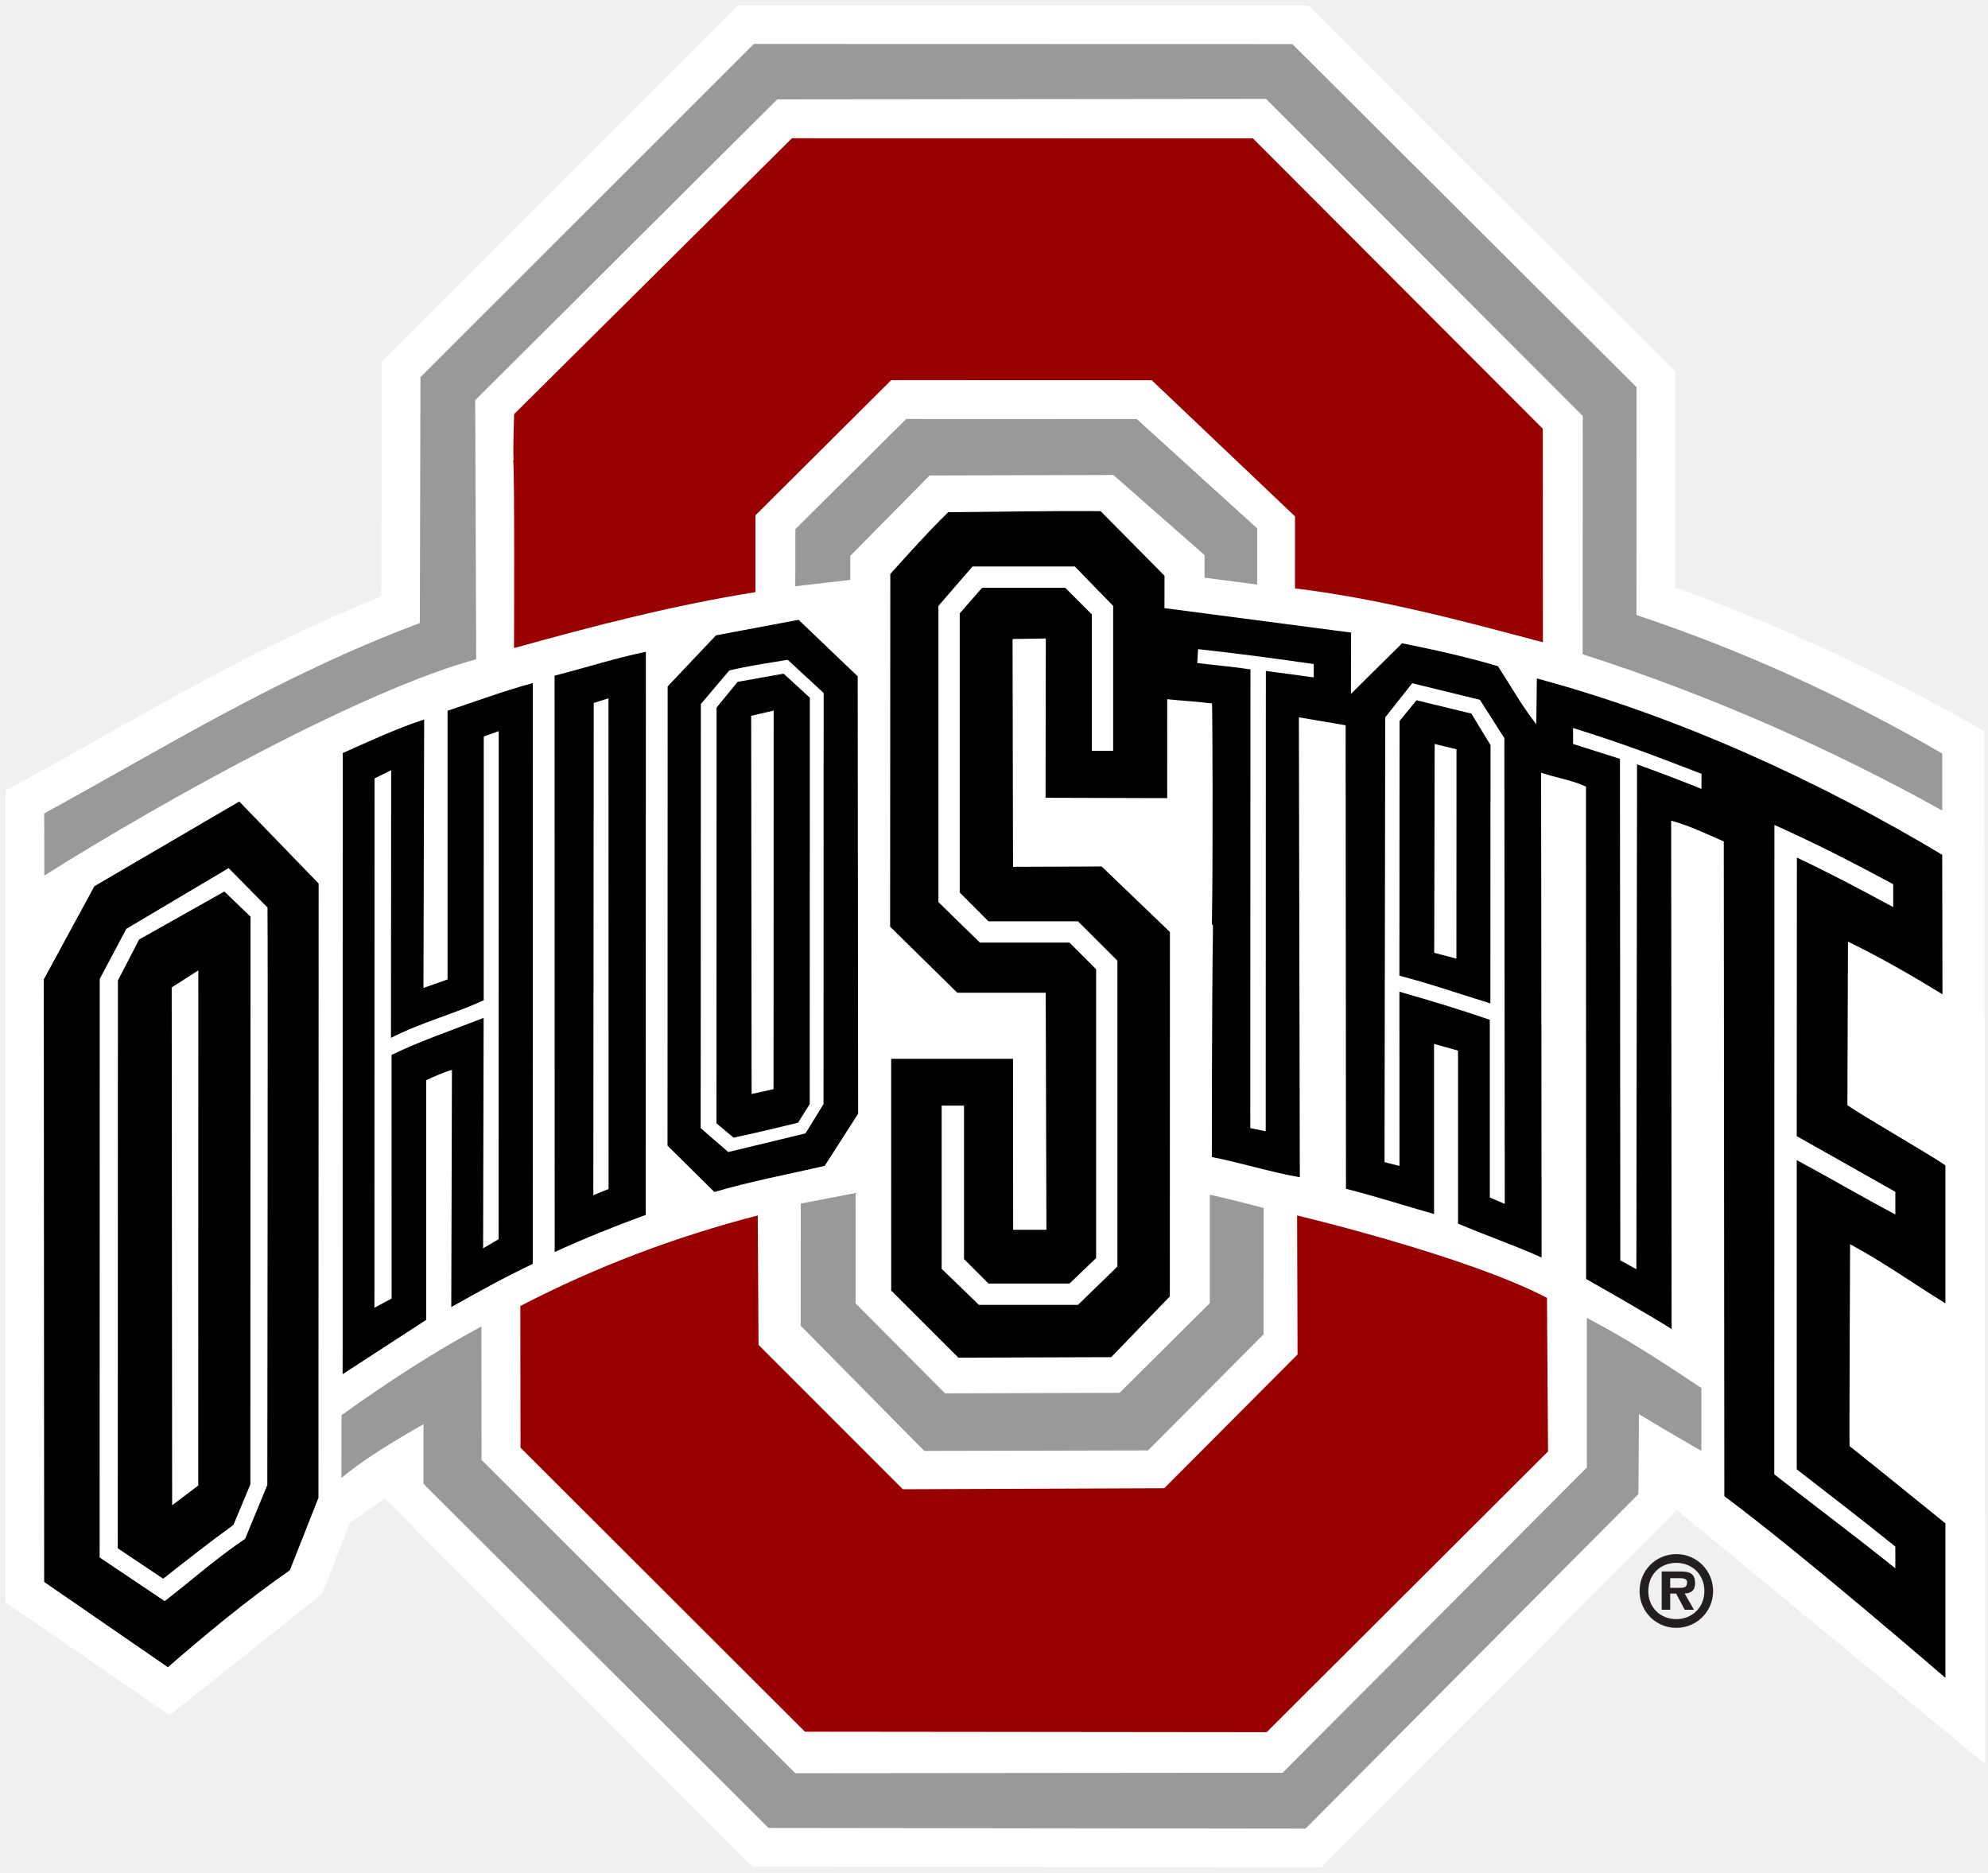
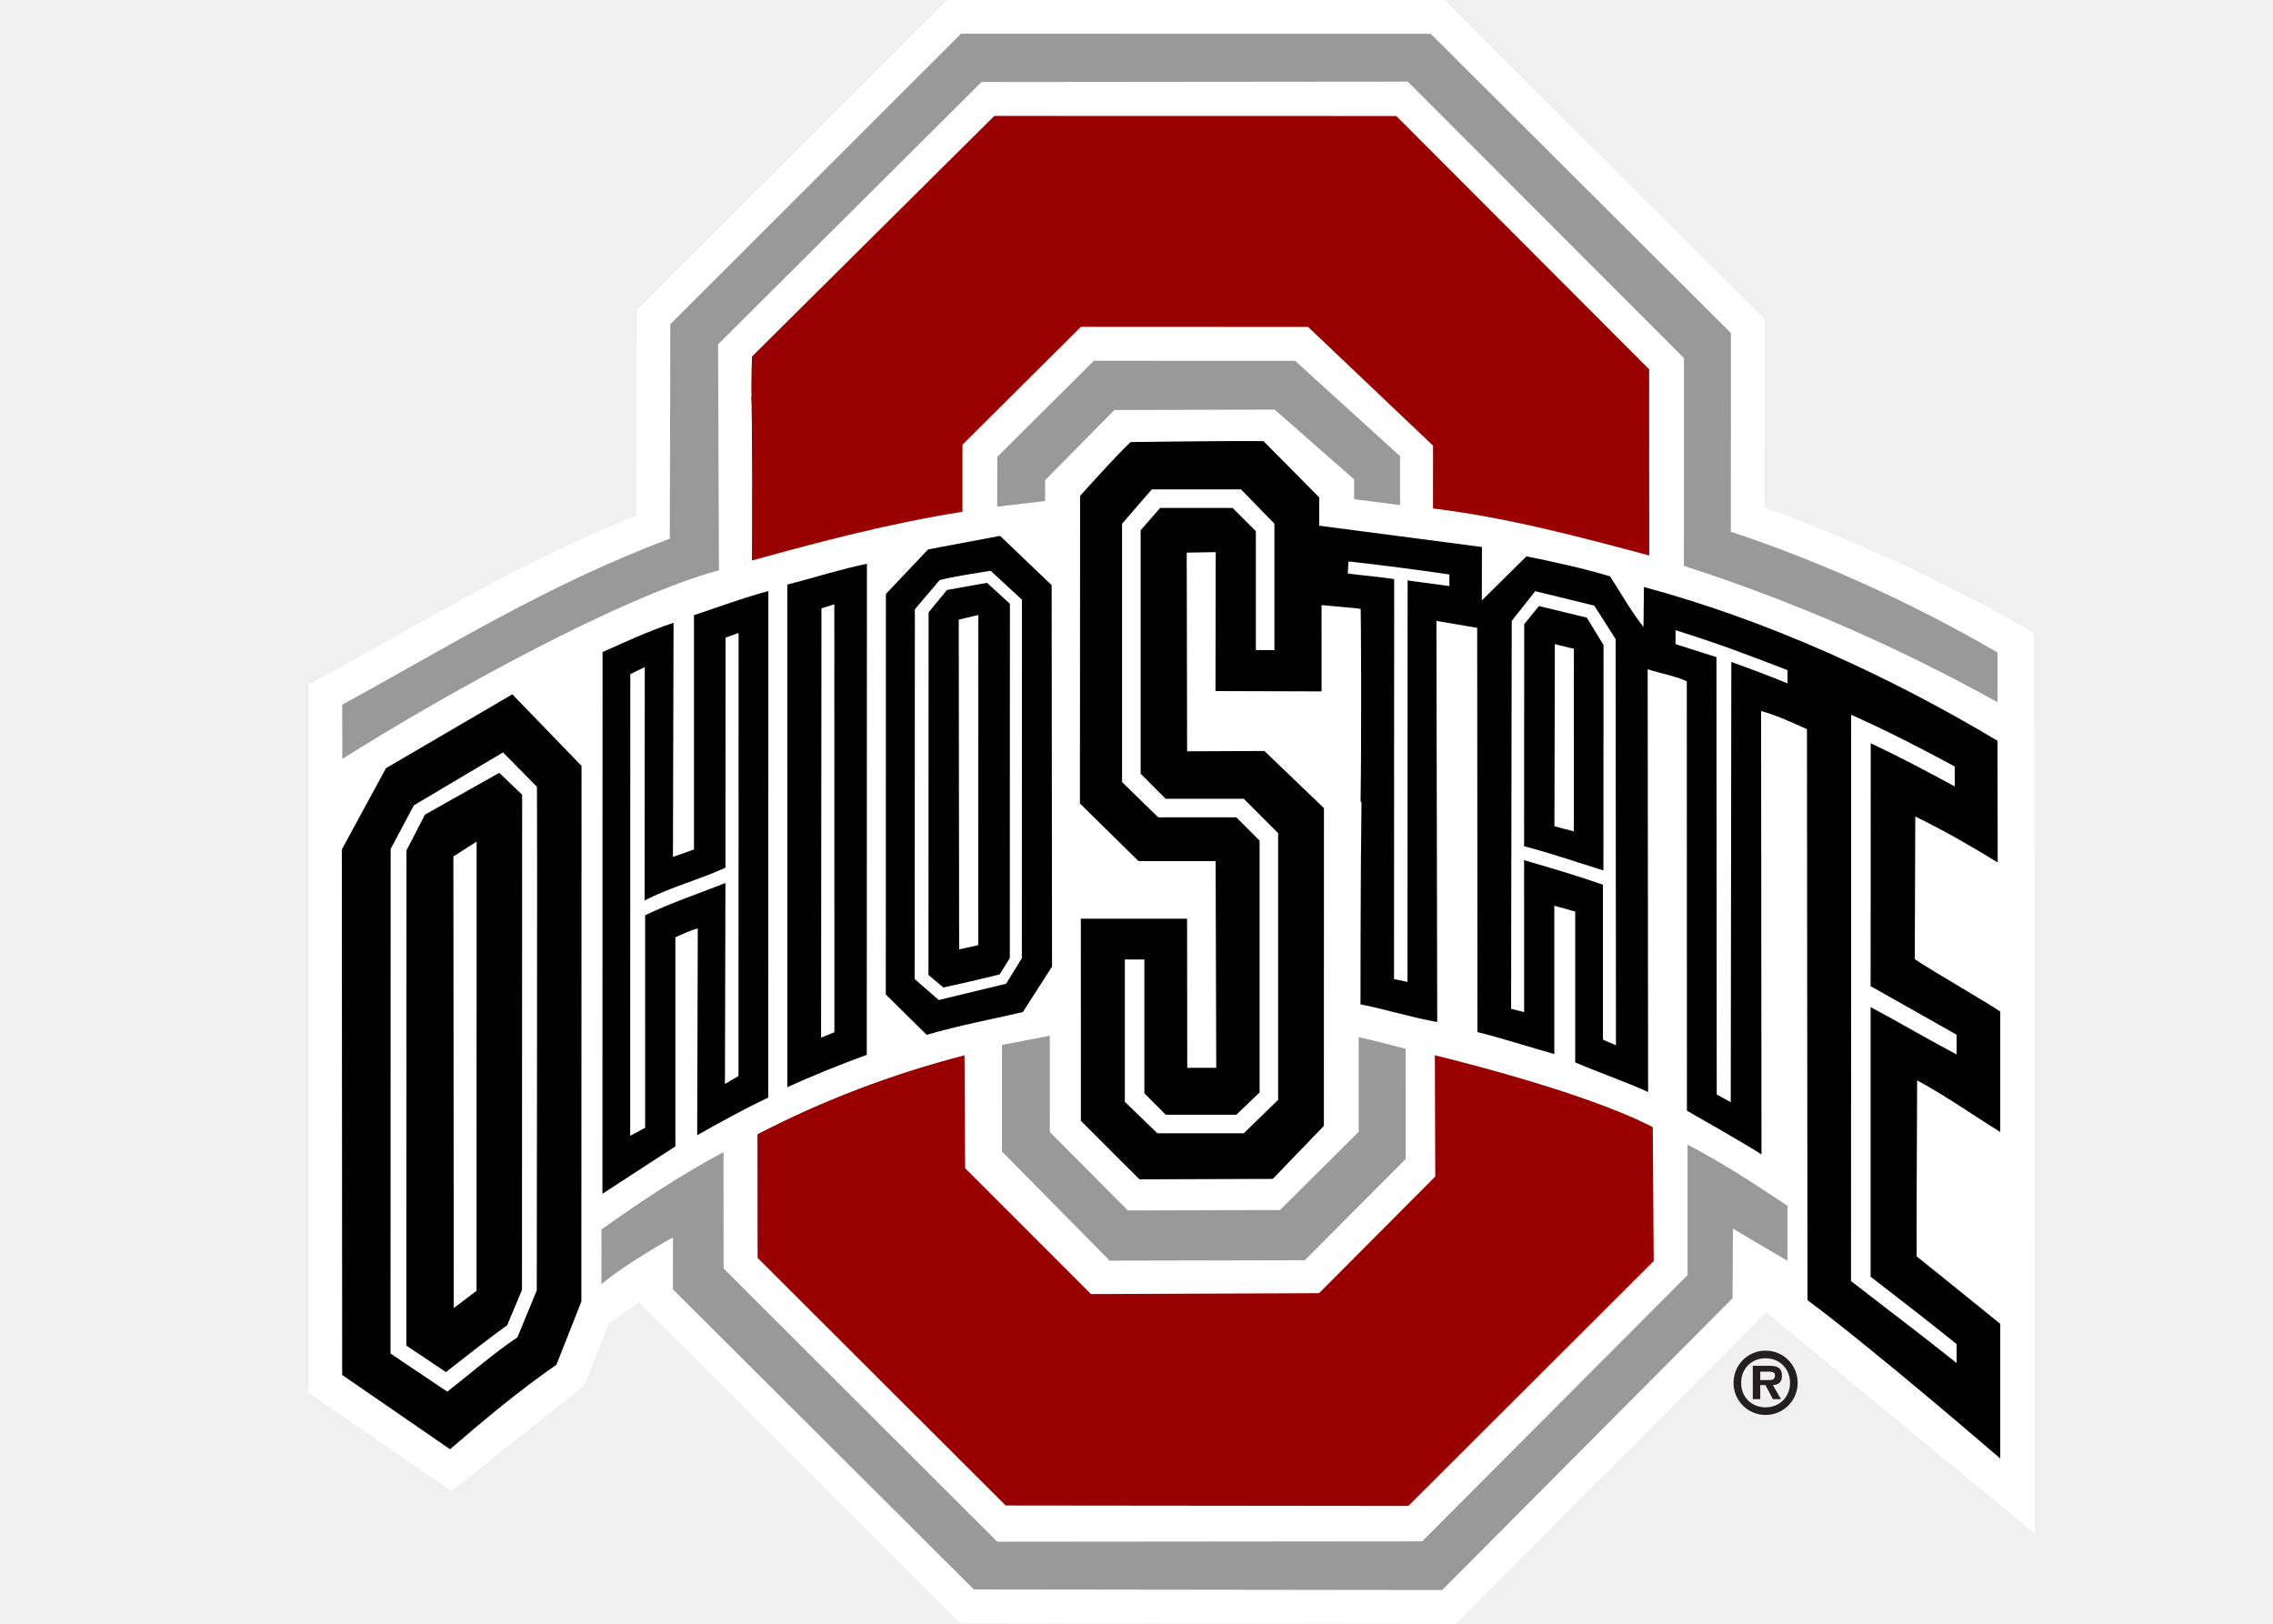
- <svg xmlns="http://www.w3.org/2000/svg" version="1.1" id="Layer_1" x="0px" y="0px" width="241" height="227" viewBox="0 0 241 227" enable-background="new 0 0 250 250" xml:space="preserve">
-   <defs id="defs29">
- 	
- 
- 		
- 	
- 			
- 			
- 			
- 			
- 			
- 			
- 			
- 			
- 			
- 		</defs>
-   <g id="g3806" transform="translate(-4.327845,-11.51415)">
+ <svg xmlns="http://www.w3.org/2000/svg" version="1.1" width="280" height="200" viewBox="0 0 280 200" id="Layer_1" xml:space="preserve">
+   <defs id="defs29" />
+   <g transform="matrix(0.8861988,0,0,0.8861988,33.569,-10.77529)" id="g3806">
    <path d="m 244.881,100.151 0.119,125.19 -37.381,-30.79 -43.08,43.291 -68.984,-0.086 -44.58,-44.611 -4.204,2.941 -3.409,8.639 -18.484,14.69 L 5,205.721 l 0.005,-98.397 2.442,-1.33 c 7.137,-3.89 14.243,-8.058 21.71,-12.058 6.747,-3.613 13.786,-7.089 21.392,-10.118 l 0.072,-28.537 43.152,-43.122 69.159,0.018 44.479,44.334 -0.016,26.208 c 12.159,4.281 26.582,11.086 37.486,17.432 z" id="path9" style="fill:#ffffff" />
-     <path clip-rule="evenodd" d="m 191.357,63.483 0.014,25.884 c -9.718,-2.598 -19.773,-5.29 -30.057,-6.533 l 0.005,-8.733 -17.37,-16.503 -31.577,-0.011 -16.467,16.39 v 9.31 c -9.944,1.582 -19.754,4.133 -29.263,6.779 0,0 0.092,-22.729 -0.118,-22.729 h 0.064 c -0.081,-1.613 0.065,-5.628 0.065,-5.628 l 33.681,-33.438 55.878,0.012 35.145,35.2 z" id="path11" style="fill:#990000;fill-opacity:1;fill-rule:evenodd" />
-     <path clip-rule="evenodd" d="m 191.863,168.822 0.129,18.617 -34.106,34.029 -55.975,-0.059 -34.483,-34.423 -0.021,-17.176 c 9.169,-4.745 18.676,-8.358 28.782,-10.974 l 0.093,15.688 17.495,17.499 31.695,-0.124 16.154,-16.213 -0.053,-16.85 c 0,0.002 20.458,4.856 30.29,9.986 z" id="path13" style="fill:#990000;fill-opacity:1;fill-rule:evenodd" />
-     <path clip-rule="evenodd" d="m 157.516,157.929 -0.007,15.316 -14.012,14.071 -27.126,0.059 -14.976,-15.174 0.005,-14.804 6.651,-1.281 -0.005,13.373 10.848,10.912 21.16,-0.064 10.934,-10.872 v -13.149 c 2.158,0.462 6.528,1.613 6.528,1.613 z" id="path15" style="fill:#999999;fill-opacity:1;fill-rule:evenodd" />
-     <path clip-rule="evenodd" d="m 162.595,233.156 -65.102,-0.08 -41.833,-41.709 0.005,-7.221 c 0,0 -6.563,3.614 -9.944,6.511 l 0.006,-7.608 c 5.247,-3.776 11.178,-7.665 16.963,-10.759 l 0.015,16.178 38.034,37.974 59.074,-0.054 36.883,-37 v -18.134 c 4.908,2.55 9.375,5.493 13.89,8.501 l -0.006,7.62 c 0,0 -5.132,-2.955 -7.568,-4.456 l -0.062,9.687 -40.355,40.55 z" id="path17" style="fill:#999999;fill-opacity:1;fill-rule:evenodd" />
-     <path clip-rule="evenodd" d="m 202.729,58.453 -0.017,27.609 c 12.995,4.326 25.475,10.041 37.066,16.788 v 6.91 C 226.12,102.156 211.413,95.704 196.19,90.813 L 196.2,61.933 157.806,23.5 98.553,23.557 61.934,60.019 62.058,91.422 C 48.563,95.07 24.616,108.255 9.699,117.639 L 9.688,110.105 C 23.943,102.336 38.069,93.457 55.224,87.032 l 0.075,-29.806 40.413,-40.384 65.285,0.017 41.732,41.594 z" id="path19" style="fill:#999999;fill-opacity:1;fill-rule:evenodd" />
-     <polygon clip-rule="evenodd" points="139.299,69.085 117.021,69.145 107.4,78.896 107.4,81.801 100.738,82.576 100.749,75.655 114.181,62.3 142.142,62.311 156.735,75.563 156.735,82.367 150.354,81.536 150.353,78.793 " id="polygon21" style="fill:#999999;fill-opacity:1;fill-rule:evenodd" />
-     <path clip-rule="evenodd" d="m 207.545,208.823 c 2.477,0 4.458,-1.993 4.458,-4.458 0,-2.487 -1.981,-4.48 -4.458,-4.48 -2.487,0 -4.457,1.993 -4.457,4.48 0,2.465 1.97,4.458 4.457,4.458 z m 0,-1.058 c -1.947,0 -3.399,-1.419 -3.399,-3.399 0,-2.004 1.452,-3.422 3.399,-3.422 1.914,0 3.4,1.418 3.4,3.422 0,1.98 -1.486,3.399 -3.4,3.399 z m 1.014,-3.096 c 0.821,-0.057 1.261,-0.404 1.261,-1.261 0,-1.228 -0.731,-1.418 -1.802,-1.418 h -2.251 v 4.638 h 1.035 v -1.959 h 0.721 l 1.036,1.959 h 1.126 l -1.126,-1.959 z m -1.757,-0.697 v -1.171 h 1.002 c 0.451,0 1.048,0 1.048,0.473 0,0.585 -0.293,0.698 -0.812,0.698 h -1.238 z" id="path23" style="fill:#231f20;fill-rule:evenodd" />
-     <path clip-rule="evenodd" d="m 64.786,100.134 -0.011,61.585 -1.883,1.1 0.066,-27.927 c -3.632,1.42 -7.756,2.823 -11.163,4.485 l 0.005,29.53 -2.083,1.12 0.017,-64.163 2.012,-0.996 -0.021,32.442 c 3.649,-1.872 7.577,-2.863 11.241,-4.557 l 0.006,-31.969 1.814,-0.65 z m 4.139,-5.827 -0.011,70.404 c -3.455,1.63 -6.667,3.422 -9.88,5.23 l 0.081,-28.735 c -0.904,0.21 -2.212,0.824 -3.116,1.228 v 29.058 l -10.138,6.586 0.017,-75.29 c 3.277,-1.453 6.398,-2.922 9.869,-4.068 l -0.085,32.544 2.922,-1.033 V 97.664 c 3.356,-1.113 6.902,-2.437 10.341,-3.357 z m 29.193,3.337 -0.016,45.883 -2.658,0.586 -0.054,-45.839 2.728,-0.63 z m 4.385,-1.562 -0.016,49.257 -1.416,2.26 c -2.801,0.681 -5.259,1.265 -7.813,1.809 l -2.077,-1.743 0.016,-50.388 2.555,-3.116 5.57,-0.995 3.181,2.916 z m 1.674,-0.571 -0.016,49.828 -2.185,3.552 -9.363,2.26 -3.344,-2.906 0.021,-51.398 3.451,-4.068 c 2.276,-0.549 4.741,-0.903 7.082,-1.291 l 4.354,4.023 z m 4.127,-2.023 0.054,53.014 -4.058,6.327 c -4.472,1.033 -9.008,1.873 -13.367,3.164 l -5.683,-5.617 0.016,-55.661 5.86,-6.193 10.009,-1.884 7.169,6.85 z m -30.21,2.668 0.01,59.471 -1.851,0.754 0.054,-59.664 1.787,-0.561 z m 4.531,-5.638 -0.021,68.252 c -3.503,1.275 -7.645,2.934 -11.035,4.499 L 71.561,93.403 c 3.508,-0.874 7.464,-2.159 11.064,-2.885 z m -54.253,38.614 -0.011,62.44 -3.164,2.391 -0.054,-62.764 3.229,-2.067 z m 6.328,-6.512 -0.022,68.823 -2.056,4.907 c -3.019,2.179 -5.607,4.24 -8.512,6.517 l -5.506,-3.687 0.017,-68.822 2.572,-4.972 10.332,-5.812 3.175,3.046 z m 2.056,-1.107 c 0.064,4.213 -0.022,69.995 -0.022,69.995 l -2.69,6.521 c -3.487,2.356 -6.506,5.037 -9.75,7.555 l -7.889,-5.295 0.016,-70.125 3.224,-6.069 12.398,-7.36 4.713,4.778 z m 6.199,-2.907 -0.022,74.451 -3.465,8.781 c -5.263,3.664 -10.089,7.685 -14.787,11.752 L 9.683,203.26 9.635,130.23 l 6.135,-11.3 17.564,-10.267 9.621,9.943 z m 190.882,0.086 v 2.771 c -3.967,-2.146 -7.344,-3.947 -11.677,-6.005 l -0.017,33.765 c 3.972,2.228 7.997,4.519 11.951,6.75 v 2.742 c -3.971,-2.099 -7.782,-4.344 -11.951,-6.587 v 37.479 c 4.214,3.26 8.045,6.215 11.951,9.363 v 2.633 c -4.649,-3.729 -9.787,-7.587 -14.675,-11.387 l 0.017,-78.713 c 4.957,2.213 9.752,4.671 14.401,7.189 z m -52.941,-16.357 -0.011,25.376 -2.691,-0.71 0.055,-25.313 2.647,0.647 z m 29.7,2.97 -0.006,1.829 c -2.92,-1.181 -5.122,-2.007 -7.808,-2.976 l -0.081,61.197 -1.948,-1.075 -0.042,-60.789 -5.684,-1.803 V 99.75 c 6.19,1.945 9.496,3.218 15.569,5.555 z m -27.902,-7.302 2.324,3.815 -0.016,31.317 c -3.795,-1.163 -7.168,-2.357 -11.027,-3.358 l 0.017,-30.865 2.05,-2.519 6.652,1.61 z m 4.003,2.976 0.049,56.458 -1.813,-0.774 v -21.548 c -3.869,-1.32 -7.082,-2.286 -10.957,-3.399 l 0.006,21.115 -1.813,-0.452 0.087,-53.918 3.271,-4.133 8.201,2.002 2.969,4.649 z m -23.106,-8.976 v 1.614 l -5.807,-0.78 -0.017,55.795 -1.872,-0.387 0.021,-55.597 c -1.974,-0.306 -4.485,-0.519 -6.452,-0.774 l 0.104,-1.679 c 4.616,0.5 9.431,1.14 14.023,1.808 z m -18.092,-10.708 -0.006,3.928 22.623,2.965 -0.017,7.432 6.199,-6.135 c 3.939,0.791 7.83,1.647 11.624,2.777 1.534,2.372 2.921,4.843 4.649,7.038 0,0 0.049,-3.696 0.064,-5.554 17.322,4.666 34.289,12.479 49.142,21.374 l 0.032,16.912 c -3.771,-2.313 -7.284,-4.34 -11.457,-6.388 l -0.069,19.823 c 1.84,1.308 10.024,5.989 11.881,7.297 v 16.725 c -3.938,-2.422 -7.421,-4.94 -11.554,-7.168 0,0 -0.112,24.279 -0.064,24.473 4.197,3.331 7.728,6.231 11.618,9.362 v 18.726 c 0,0 -17.306,-14.964 -26.798,-22.019 l -0.07,-79.358 c -2.019,-0.887 -4.246,-1.953 -6.376,-2.518 l 0.053,61.622 c -2.498,-1.626 -10.363,-6.069 -10.363,-6.069 l -0.017,-59.686 c -1.599,-0.759 -3.762,-1.113 -5.44,-1.679 l 0.06,58.76 c -3.392,-1.533 -6.775,-2.674 -10.133,-4.11 v -20.964 l -2.906,-0.819 v 20.621 c -3.374,-0.952 -7.254,-2.202 -10.677,-3.058 l -0.043,-56.183 -5.666,-0.963 0.113,55.748 c -3.391,-0.582 -7.228,-1.786 -10.666,-2.448 0,0 -0.006,-18.432 0.14,-28.052 l -0.129,-0.193 c 0.146,-8.992 0.059,-26.41 0.011,-26.733 -1.646,-0.214 -3.707,-0.339 -5.436,-0.517 l 0.005,11.989 -14.748,-0.043 0.031,-19.308 -4.03,0.064 0.054,27.616 10.746,-0.044 8.276,7.942 -0.011,44.167 -7.104,7.366 -18.532,0.06 -8.142,-8.136 -0.006,-28.089 h 14.771 l 0.021,20.728 h 4.031 l -0.086,-28.734 h -10.719 l -8.142,-8.007 0.021,-42.746 c 0,0 4.472,-5.053 7.022,-7.491 6.151,-0.048 12.269,-0.177 18.468,-0.129 l 7.752,7.826 z m -23.274,-1.12 h 12.399 l 4.649,4.778 v 17.564 H 136.69 V 85.986 l -3.229,-3.229 h -10.075 l -2.712,3.1 v 33.838 l 3.481,3.486 h 10.849 l 4.784,4.779 v 37.065 l -4.778,4.65 H 123 l -4.52,-4.37 v -19.784 h 2.712 v 18.6 l 2.971,2.972 h 9.816 l 3.229,-3.095 v -35.005 l -3.229,-3.229 h -10.855 l -5.032,-4.908 V 84.953 l 4.133,-4.778 z" id="path25" style="fill:#000000;fill-opacity:1;fill-rule:evenodd" />
+     <path d="m 191.357,63.483 0.014,25.884 c -9.718,-2.598 -19.773,-5.29 -30.057,-6.533 l 0.005,-8.733 -17.37,-16.503 -31.577,-0.011 -16.467,16.39 v 9.31 c -9.944,1.582 -19.754,4.133 -29.263,6.779 0,0 0.092,-22.729 -0.118,-22.729 h 0.064 c -0.081,-1.613 0.065,-5.628 0.065,-5.628 l 33.681,-33.438 55.878,0.012 35.145,35.2 z" id="path11" style="fill:#990000;fill-opacity:1;fill-rule:evenodd" />
+     <path d="m 191.863,168.822 0.129,18.617 -34.106,34.029 -55.975,-0.059 -34.483,-34.423 -0.021,-17.176 c 9.169,-4.745 18.676,-8.358 28.782,-10.974 l 0.093,15.688 17.495,17.499 31.695,-0.124 16.154,-16.213 -0.053,-16.85 c 0,0.002 20.458,4.856 30.29,9.986 z" id="path13" style="fill:#990000;fill-opacity:1;fill-rule:evenodd" />
+     <path d="m 157.516,157.929 -0.007,15.316 -14.012,14.071 -27.126,0.059 -14.976,-15.174 0.005,-14.804 6.651,-1.281 -0.005,13.373 10.848,10.912 21.16,-0.064 10.934,-10.872 v -13.149 c 2.158,0.462 6.528,1.613 6.528,1.613 z" id="path15" style="fill:#999999;fill-opacity:1;fill-rule:evenodd" />
+     <path d="m 162.595,233.156 -65.102,-0.08 -41.833,-41.709 0.005,-7.221 c 0,0 -6.563,3.614 -9.944,6.511 l 0.006,-7.608 c 5.247,-3.776 11.178,-7.665 16.963,-10.759 l 0.015,16.178 38.034,37.974 59.074,-0.054 36.883,-37 v -18.134 c 4.908,2.55 9.375,5.493 13.89,8.501 l -0.006,7.62 c 0,0 -5.132,-2.955 -7.568,-4.456 l -0.062,9.687 -40.355,40.55 z" id="path17" style="fill:#999999;fill-opacity:1;fill-rule:evenodd" />
+     <path d="m 202.729,58.453 -0.017,27.609 c 12.995,4.326 25.475,10.041 37.066,16.788 v 6.91 C 226.12,102.156 211.413,95.704 196.19,90.813 L 196.2,61.933 157.806,23.5 98.553,23.557 61.934,60.019 62.058,91.422 C 48.563,95.07 24.616,108.255 9.699,117.639 L 9.688,110.105 C 23.943,102.336 38.069,93.457 55.224,87.032 l 0.075,-29.806 40.413,-40.384 65.285,0.017 41.732,41.594 z" id="path19" style="fill:#999999;fill-opacity:1;fill-rule:evenodd" />
+     <polygon points="156.735,75.563 156.735,82.367 150.354,81.536 150.353,78.793 139.299,69.085 117.021,69.145 107.4,78.896 107.4,81.801 100.738,82.576 100.749,75.655 114.181,62.3 142.142,62.311 " id="polygon21" style="fill:#999999;fill-opacity:1;fill-rule:evenodd" />
+     <path d="m 207.545,208.823 c 2.477,0 4.458,-1.993 4.458,-4.458 0,-2.487 -1.981,-4.48 -4.458,-4.48 -2.487,0 -4.457,1.993 -4.457,4.48 0,2.465 1.97,4.458 4.457,4.458 z m 0,-1.058 c -1.947,0 -3.399,-1.419 -3.399,-3.399 0,-2.004 1.452,-3.422 3.399,-3.422 1.914,0 3.4,1.418 3.4,3.422 0,1.98 -1.486,3.399 -3.4,3.399 z m 1.014,-3.096 c 0.821,-0.057 1.261,-0.404 1.261,-1.261 0,-1.228 -0.731,-1.418 -1.802,-1.418 h -2.251 v 4.638 h 1.035 v -1.959 h 0.721 l 1.036,1.959 h 1.126 l -1.126,-1.959 z m -1.757,-0.697 v -1.171 h 1.002 c 0.451,0 1.048,0 1.048,0.473 0,0.585 -0.293,0.698 -0.812,0.698 h -1.238 z" id="path23" style="fill:#231f20;fill-rule:evenodd" />
+     <path d="m 64.786,100.134 -0.011,61.585 -1.883,1.1 0.066,-27.927 c -3.632,1.42 -7.756,2.823 -11.163,4.485 l 0.005,29.53 -2.083,1.12 0.017,-64.163 2.012,-0.996 -0.021,32.442 c 3.649,-1.872 7.577,-2.863 11.241,-4.557 l 0.006,-31.969 1.814,-0.65 z m 4.139,-5.827 -0.011,70.404 c -3.455,1.63 -6.667,3.422 -9.88,5.23 l 0.081,-28.735 c -0.904,0.21 -2.212,0.824 -3.116,1.228 v 29.058 l -10.138,6.586 0.017,-75.29 c 3.277,-1.453 6.398,-2.922 9.869,-4.068 l -0.085,32.544 2.922,-1.033 V 97.664 c 3.356,-1.113 6.902,-2.437 10.341,-3.357 z m 29.193,3.337 -0.016,45.883 -2.658,0.586 -0.054,-45.839 2.728,-0.63 z m 4.385,-1.562 -0.016,49.257 -1.416,2.26 c -2.801,0.681 -5.259,1.265 -7.813,1.809 l -2.077,-1.743 0.016,-50.388 2.555,-3.116 5.57,-0.995 3.181,2.916 z m 1.674,-0.571 -0.016,49.828 -2.185,3.552 -9.363,2.26 -3.344,-2.906 0.021,-51.398 3.451,-4.068 c 2.276,-0.549 4.741,-0.903 7.082,-1.291 l 4.354,4.023 z m 4.127,-2.023 0.054,53.014 -4.058,6.327 c -4.472,1.033 -9.008,1.873 -13.367,3.164 l -5.683,-5.617 0.016,-55.661 5.86,-6.193 10.009,-1.884 7.169,6.85 z m -30.21,2.668 0.01,59.471 -1.851,0.754 0.054,-59.664 1.787,-0.561 z m 4.531,-5.638 -0.021,68.252 c -3.503,1.275 -7.645,2.934 -11.035,4.499 L 71.561,93.403 c 3.508,-0.874 7.464,-2.159 11.064,-2.885 z m -54.253,38.614 -0.011,62.44 -3.164,2.391 -0.054,-62.764 3.229,-2.067 z m 6.328,-6.512 -0.022,68.823 -2.056,4.907 c -3.019,2.179 -5.607,4.24 -8.512,6.517 l -5.506,-3.687 0.017,-68.822 2.572,-4.972 10.332,-5.812 3.175,3.046 z m 2.056,-1.107 c 0.064,4.213 -0.022,69.995 -0.022,69.995 l -2.69,6.521 c -3.487,2.356 -6.506,5.037 -9.75,7.555 l -7.889,-5.295 0.016,-70.125 3.224,-6.069 12.398,-7.36 4.713,4.778 z m 6.199,-2.907 -0.022,74.451 -3.465,8.781 c -5.263,3.664 -10.089,7.685 -14.787,11.752 L 9.683,203.26 9.635,130.23 l 6.135,-11.3 17.564,-10.267 9.621,9.943 z m 190.882,0.086 v 2.771 c -3.967,-2.146 -7.344,-3.947 -11.677,-6.005 l -0.017,33.765 c 3.972,2.228 7.997,4.519 11.951,6.75 v 2.742 c -3.971,-2.099 -7.782,-4.344 -11.951,-6.587 v 37.479 c 4.214,3.26 8.045,6.215 11.951,9.363 v 2.633 c -4.649,-3.729 -9.787,-7.587 -14.675,-11.387 l 0.017,-78.713 c 4.957,2.213 9.752,4.671 14.401,7.189 z m -52.941,-16.357 -0.011,25.376 -2.691,-0.71 0.055,-25.313 2.647,0.647 z m 29.7,2.97 -0.006,1.829 c -2.92,-1.181 -5.122,-2.007 -7.808,-2.976 l -0.081,61.197 -1.948,-1.075 -0.042,-60.789 -5.684,-1.803 V 99.75 c 6.19,1.945 9.496,3.218 15.569,5.555 z m -27.902,-7.302 2.324,3.815 -0.016,31.317 c -3.795,-1.163 -7.168,-2.357 -11.027,-3.358 l 0.017,-30.865 2.05,-2.519 6.652,1.61 z m 4.003,2.976 0.049,56.458 -1.813,-0.774 v -21.548 c -3.869,-1.32 -7.082,-2.286 -10.957,-3.399 l 0.006,21.115 -1.813,-0.452 0.087,-53.918 3.271,-4.133 8.201,2.002 2.969,4.649 z m -23.106,-8.976 v 1.614 l -5.807,-0.78 -0.017,55.795 -1.872,-0.387 0.021,-55.597 c -1.974,-0.306 -4.485,-0.519 -6.452,-0.774 l 0.104,-1.679 c 4.616,0.5 9.431,1.14 14.023,1.808 z m -18.092,-10.708 -0.006,3.928 22.623,2.965 -0.017,7.432 6.199,-6.135 c 3.939,0.791 7.83,1.647 11.624,2.777 1.534,2.372 2.921,4.843 4.649,7.038 0,0 0.049,-3.696 0.064,-5.554 17.322,4.666 34.289,12.479 49.142,21.374 l 0.032,16.912 c -3.771,-2.313 -7.284,-4.34 -11.457,-6.388 l -0.069,19.823 c 1.84,1.308 10.024,5.989 11.881,7.297 v 16.725 c -3.938,-2.422 -7.421,-4.94 -11.554,-7.168 0,0 -0.112,24.279 -0.064,24.473 4.197,3.331 7.728,6.231 11.618,9.362 v 18.726 c 0,0 -17.306,-14.964 -26.798,-22.019 l -0.07,-79.358 c -2.019,-0.887 -4.246,-1.953 -6.376,-2.518 l 0.053,61.622 c -2.498,-1.626 -10.363,-6.069 -10.363,-6.069 l -0.017,-59.686 c -1.599,-0.759 -3.762,-1.113 -5.44,-1.679 l 0.06,58.76 c -3.392,-1.533 -6.775,-2.674 -10.133,-4.11 v -20.964 l -2.906,-0.819 v 20.621 c -3.374,-0.952 -7.254,-2.202 -10.677,-3.058 l -0.043,-56.183 -5.666,-0.963 0.113,55.748 c -3.391,-0.582 -7.228,-1.786 -10.666,-2.448 0,0 -0.006,-18.432 0.14,-28.052 l -0.129,-0.193 c 0.146,-8.992 0.059,-26.41 0.011,-26.733 -1.646,-0.214 -3.707,-0.339 -5.436,-0.517 l 0.005,11.989 -14.748,-0.043 0.031,-19.308 -4.03,0.064 0.054,27.616 10.746,-0.044 8.276,7.942 -0.011,44.167 -7.104,7.366 -18.532,0.06 -8.142,-8.136 -0.006,-28.089 h 14.771 l 0.021,20.728 h 4.031 l -0.086,-28.734 h -10.719 l -8.142,-8.007 0.021,-42.746 c 0,0 4.472,-5.053 7.022,-7.491 6.151,-0.048 12.269,-0.177 18.468,-0.129 l 7.752,7.826 z m -23.274,-1.12 h 12.399 l 4.649,4.778 v 17.564 H 136.69 V 85.986 l -3.229,-3.229 h -10.075 l -2.712,3.1 v 33.838 l 3.481,3.486 h 10.849 l 4.784,4.779 v 37.065 l -4.778,4.65 H 123 l -4.52,-4.37 v -19.784 h 2.712 v 18.6 l 2.971,2.972 h 9.816 l 3.229,-3.095 v -35.005 l -3.229,-3.229 h -10.855 l -5.032,-4.908 V 84.953 l 4.133,-4.778 z" id="path25" style="fill:#000000;fill-opacity:1;fill-rule:evenodd" />
  </g>
</svg>
